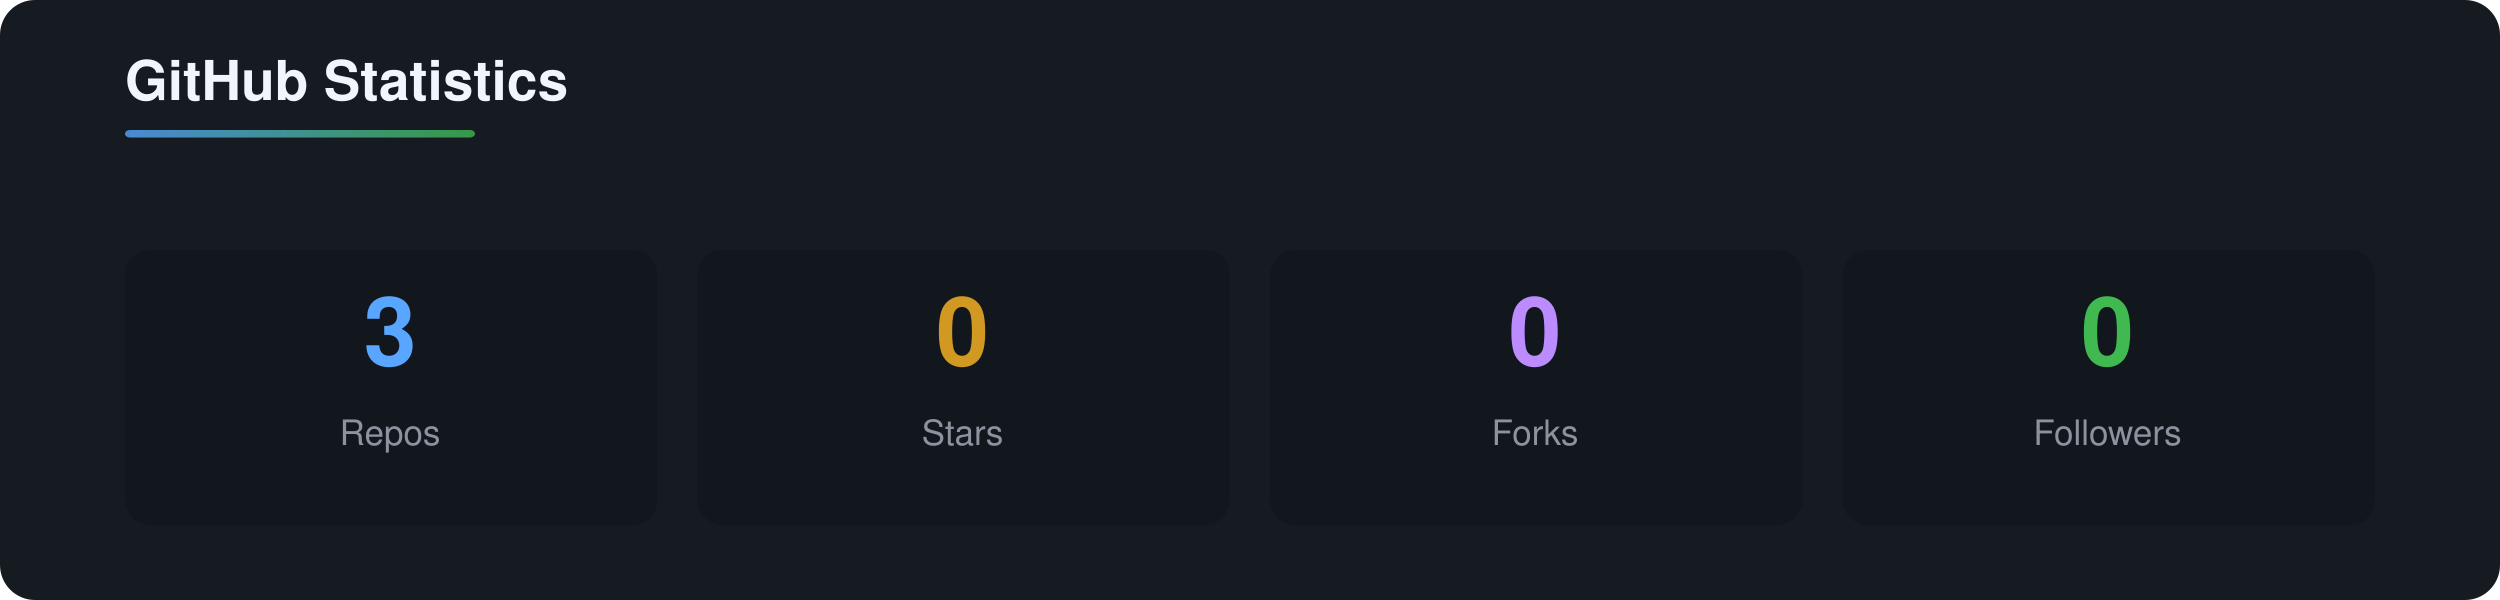
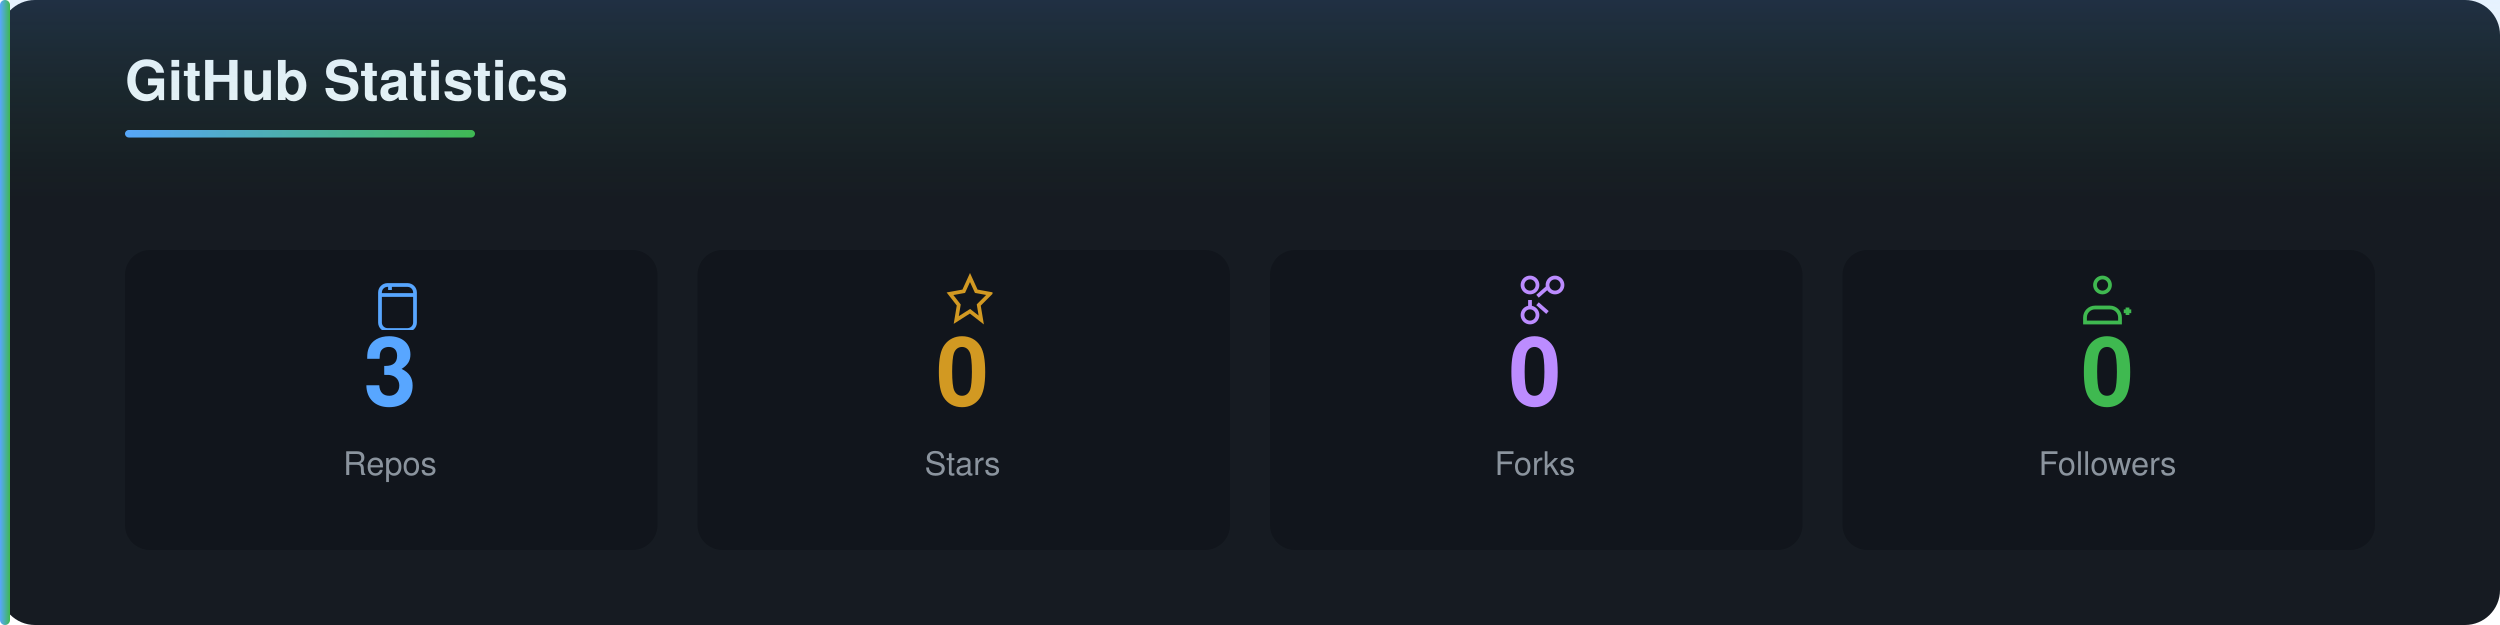
- <svg xmlns="http://www.w3.org/2000/svg" width="100%" height="240" viewBox="0 0 1000 240">
+ <svg xmlns="http://www.w3.org/2000/svg" width="100%" height="250" viewBox="0 0 1000 250">
  <defs>
-     <linearGradient id="ag" x1="0%" y1="0%" x2="100%" y2="0%">
-       <stop offset="0%" stop-color="#58a6ff" />
+     <linearGradient id="ag" x1="0" y1="0" x2="100%" y2="0">
+       <stop offset="0" stop-color="#58a6ff" />
      <stop offset="100%" stop-color="#3fb950" />
    </linearGradient>
+     <linearGradient id="ag2" x1="0" y1="0" x2="0" y2="100%">
+       <stop offset="0" stop-color="#58a6ff" stop-opacity="0.15" />
+       <stop offset="100%" stop-color="#3fb950" stop-opacity="0" />
+     </linearGradient>
  </defs>
-   <rect width="1000" height="240" rx="14" fill="#161b22" />
+   <rect width="1000" height="250" rx="14" fill="#161b22" />
+   <rect x="0" y="0" width="4" height="250" rx="2" fill="url(#ag)" />
  <text x="50" y="40" fill="#f0f6fc" font-size="22" font-weight="bold" font-family="-apple-system,BlinkMacSystemFont,Segoe UI,Helvetica,Arial,sans-serif" text-anchor="start">GitHub Statistics</text>
-   <rect x="50" y="52" width="140" height="3" rx="2" fill="url(#ag)" opacity="0.8" />
-   <rect x="50" y="100" width="213" height="110" rx="10" fill="#0d1117" opacity="0.5" />
-   <text x="156" y="146" fill="#58a6ff" font-size="38" font-weight="bold" font-family="-apple-system,BlinkMacSystemFont,Segoe UI,Helvetica,Arial,sans-serif" text-anchor="middle">3</text>
-   <text x="156" y="178" fill="#8b949e" font-size="14" font-weight="normal" font-family="-apple-system,BlinkMacSystemFont,Segoe UI,Helvetica,Arial,sans-serif" text-anchor="middle">Repos</text>
-   <rect x="279" y="100" width="213" height="110" rx="10" fill="#0d1117" opacity="0.5" />
-   <text x="385" y="146" fill="#d29922" font-size="38" font-weight="bold" font-family="-apple-system,BlinkMacSystemFont,Segoe UI,Helvetica,Arial,sans-serif" text-anchor="middle">0</text>
-   <text x="385" y="178" fill="#8b949e" font-size="14" font-weight="normal" font-family="-apple-system,BlinkMacSystemFont,Segoe UI,Helvetica,Arial,sans-serif" text-anchor="middle">Stars</text>
-   <rect x="508" y="100" width="213" height="110" rx="10" fill="#0d1117" opacity="0.5" />
-   <text x="614" y="146" fill="#bc8cff" font-size="38" font-weight="bold" font-family="-apple-system,BlinkMacSystemFont,Segoe UI,Helvetica,Arial,sans-serif" text-anchor="middle">0</text>
-   <text x="614" y="178" fill="#8b949e" font-size="14" font-weight="normal" font-family="-apple-system,BlinkMacSystemFont,Segoe UI,Helvetica,Arial,sans-serif" text-anchor="middle">Forks</text>
-   <rect x="737" y="100" width="213" height="110" rx="10" fill="#0d1117" opacity="0.5" />
-   <text x="843" y="146" fill="#3fb950" font-size="38" font-weight="bold" font-family="-apple-system,BlinkMacSystemFont,Segoe UI,Helvetica,Arial,sans-serif" text-anchor="middle">0</text>
-   <text x="843" y="178" fill="#8b949e" font-size="14" font-weight="normal" font-family="-apple-system,BlinkMacSystemFont,Segoe UI,Helvetica,Arial,sans-serif" text-anchor="middle">Followers</text>
+   <rect x="50" y="52" width="140" height="3" rx="1.5" fill="url(#ag)" />
+   <rect x="4" y="0" width="996" height="80" rx="0" fill="url(#ag2)" />
+   <rect x="50" y="100" width="213" height="120" rx="10" fill="#0d1117" opacity="0.6" />
+   <svg x="144" y="108" width="24" height="24" viewBox="0 0 24 24" color="#58a6ff">
+     <rect x="8" y="6" width="14" height="18" rx="3" fill="none" stroke="currentColor" stroke-width="1.5" />
+     <path d="M8 10h14M12 6v2" stroke="currentColor" stroke-width="1.5" />
+   </svg>
+   <text x="156" y="162" fill="#58a6ff" font-size="38" font-weight="bold" font-family="-apple-system,BlinkMacSystemFont,Segoe UI,Helvetica,Arial,sans-serif" text-anchor="middle">3</text>
+   <text x="156" y="190" fill="#8b949e" font-size="13" font-weight="normal" font-family="-apple-system,BlinkMacSystemFont,Segoe UI,Helvetica,Arial,sans-serif" text-anchor="middle">Repos</text>
+   <rect x="279" y="100" width="213" height="120" rx="10" fill="#0d1117" opacity="0.6" />
+   <svg x="373" y="108" width="24" height="24" viewBox="0 0 24 24" color="#d29922">
+     <path d="M15 3l2.5 5.5L23 9.5l-4.5 4.5 1 6L15 16.5 9.5 20l1-6L7 9.5l5.5-1L15 3z" fill="none" stroke="currentColor" stroke-width="1.5" />
+   </svg>
+   <text x="385" y="162" fill="#d29922" font-size="38" font-weight="bold" font-family="-apple-system,BlinkMacSystemFont,Segoe UI,Helvetica,Arial,sans-serif" text-anchor="middle">0</text>
+   <text x="385" y="190" fill="#8b949e" font-size="13" font-weight="normal" font-family="-apple-system,BlinkMacSystemFont,Segoe UI,Helvetica,Arial,sans-serif" text-anchor="middle">Stars</text>
+   <rect x="508" y="100" width="213" height="120" rx="10" fill="#0d1117" opacity="0.6" />
+   <svg x="602" y="108" width="24" height="24" viewBox="0 0 24 24" color="#bc8cff">
+     <path d="M10 9a3 3 0 100-6 3 3 0 000 6zM20 9a3 3 0 100-6 3 3 0 000 6zM10 21a3 3 0 100-6 3 3 0 000 6zM10 12v3M17 7l-4 3.5M17 17l-4-3.5" stroke="currentColor" stroke-width="1.5" fill="none" />
+   </svg>
+   <text x="614" y="162" fill="#bc8cff" font-size="38" font-weight="bold" font-family="-apple-system,BlinkMacSystemFont,Segoe UI,Helvetica,Arial,sans-serif" text-anchor="middle">0</text>
+   <text x="614" y="190" fill="#8b949e" font-size="13" font-weight="normal" font-family="-apple-system,BlinkMacSystemFont,Segoe UI,Helvetica,Arial,sans-serif" text-anchor="middle">Forks</text>
+   <rect x="737" y="100" width="213" height="120" rx="10" fill="#0d1117" opacity="0.6" />
+   <svg x="831" y="108" width="24" height="24" viewBox="0 0 24 24" color="#3fb950">
+     <path d="M17 19v2H3v-2a4 4 0 014-4h6a4 4 0 014 4zM10 9a3 3 0 100-6 3 3 0 000 6zM20 15v3M21.5 16.5h-3" stroke="currentColor" stroke-width="1.5" fill="none" />
+   </svg>
+   <text x="843" y="162" fill="#3fb950" font-size="38" font-weight="bold" font-family="-apple-system,BlinkMacSystemFont,Segoe UI,Helvetica,Arial,sans-serif" text-anchor="middle">0</text>
+   <text x="843" y="190" fill="#8b949e" font-size="13" font-weight="normal" font-family="-apple-system,BlinkMacSystemFont,Segoe UI,Helvetica,Arial,sans-serif" text-anchor="middle">Followers</text>
</svg>
